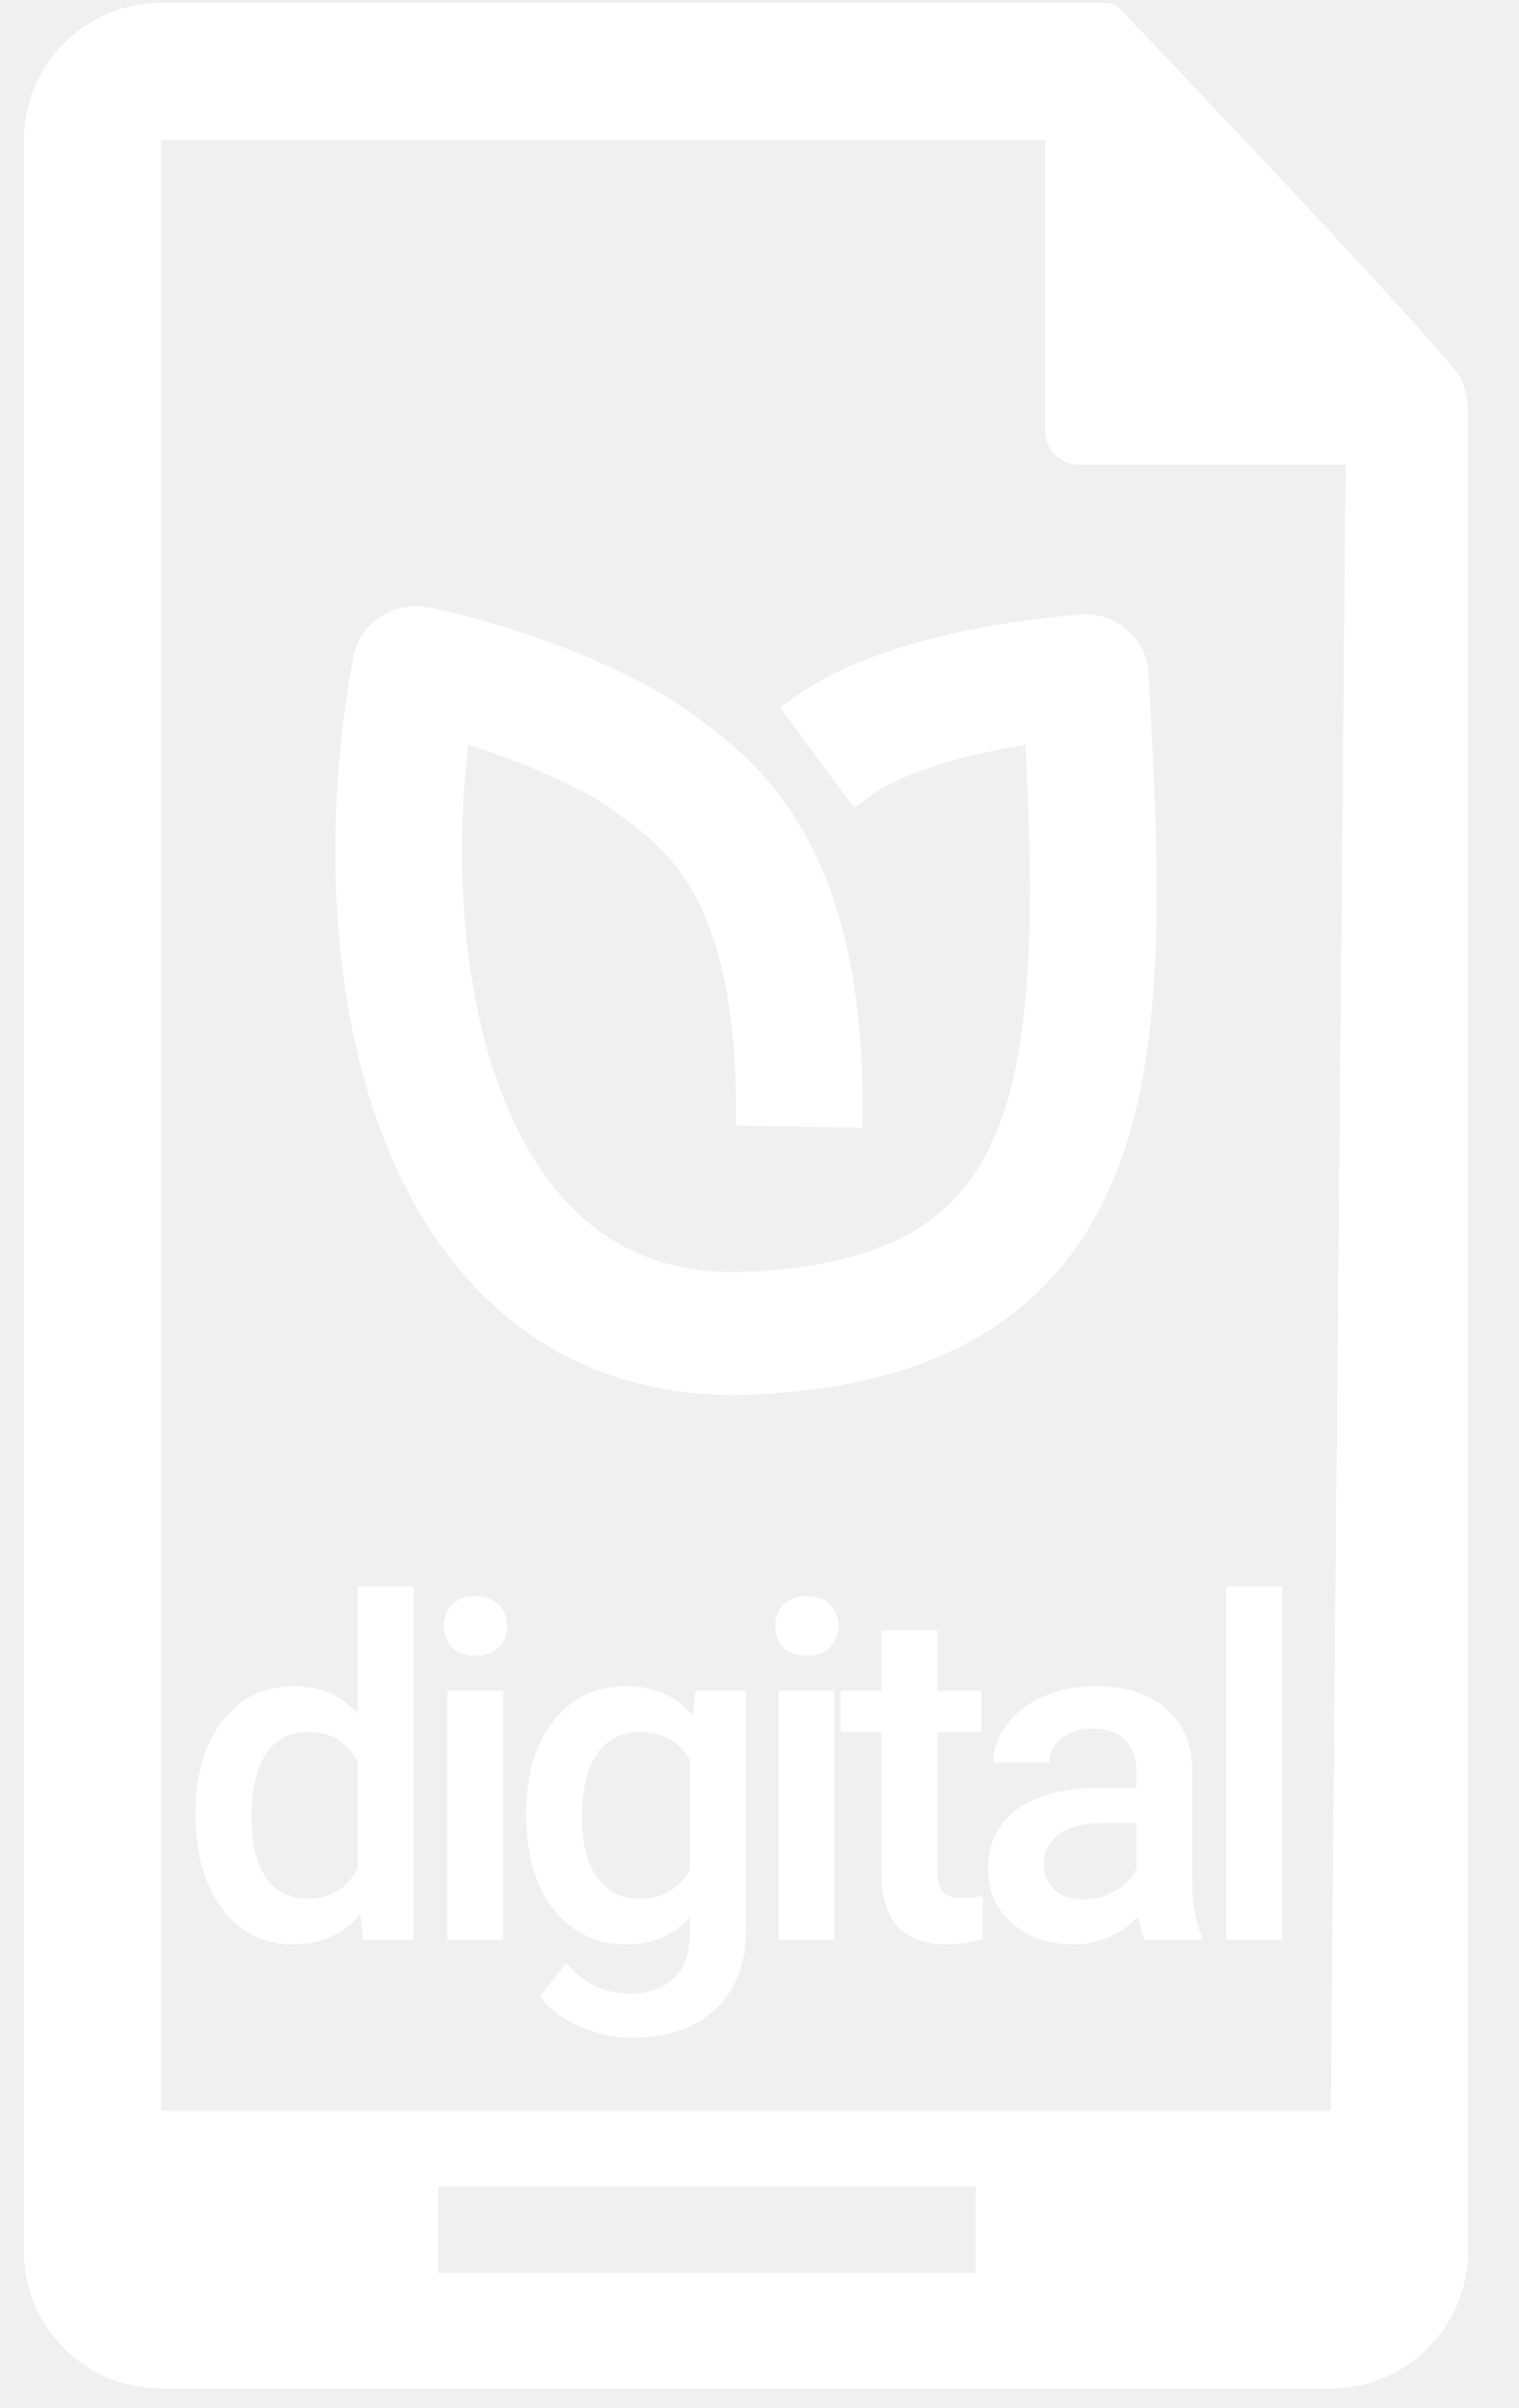
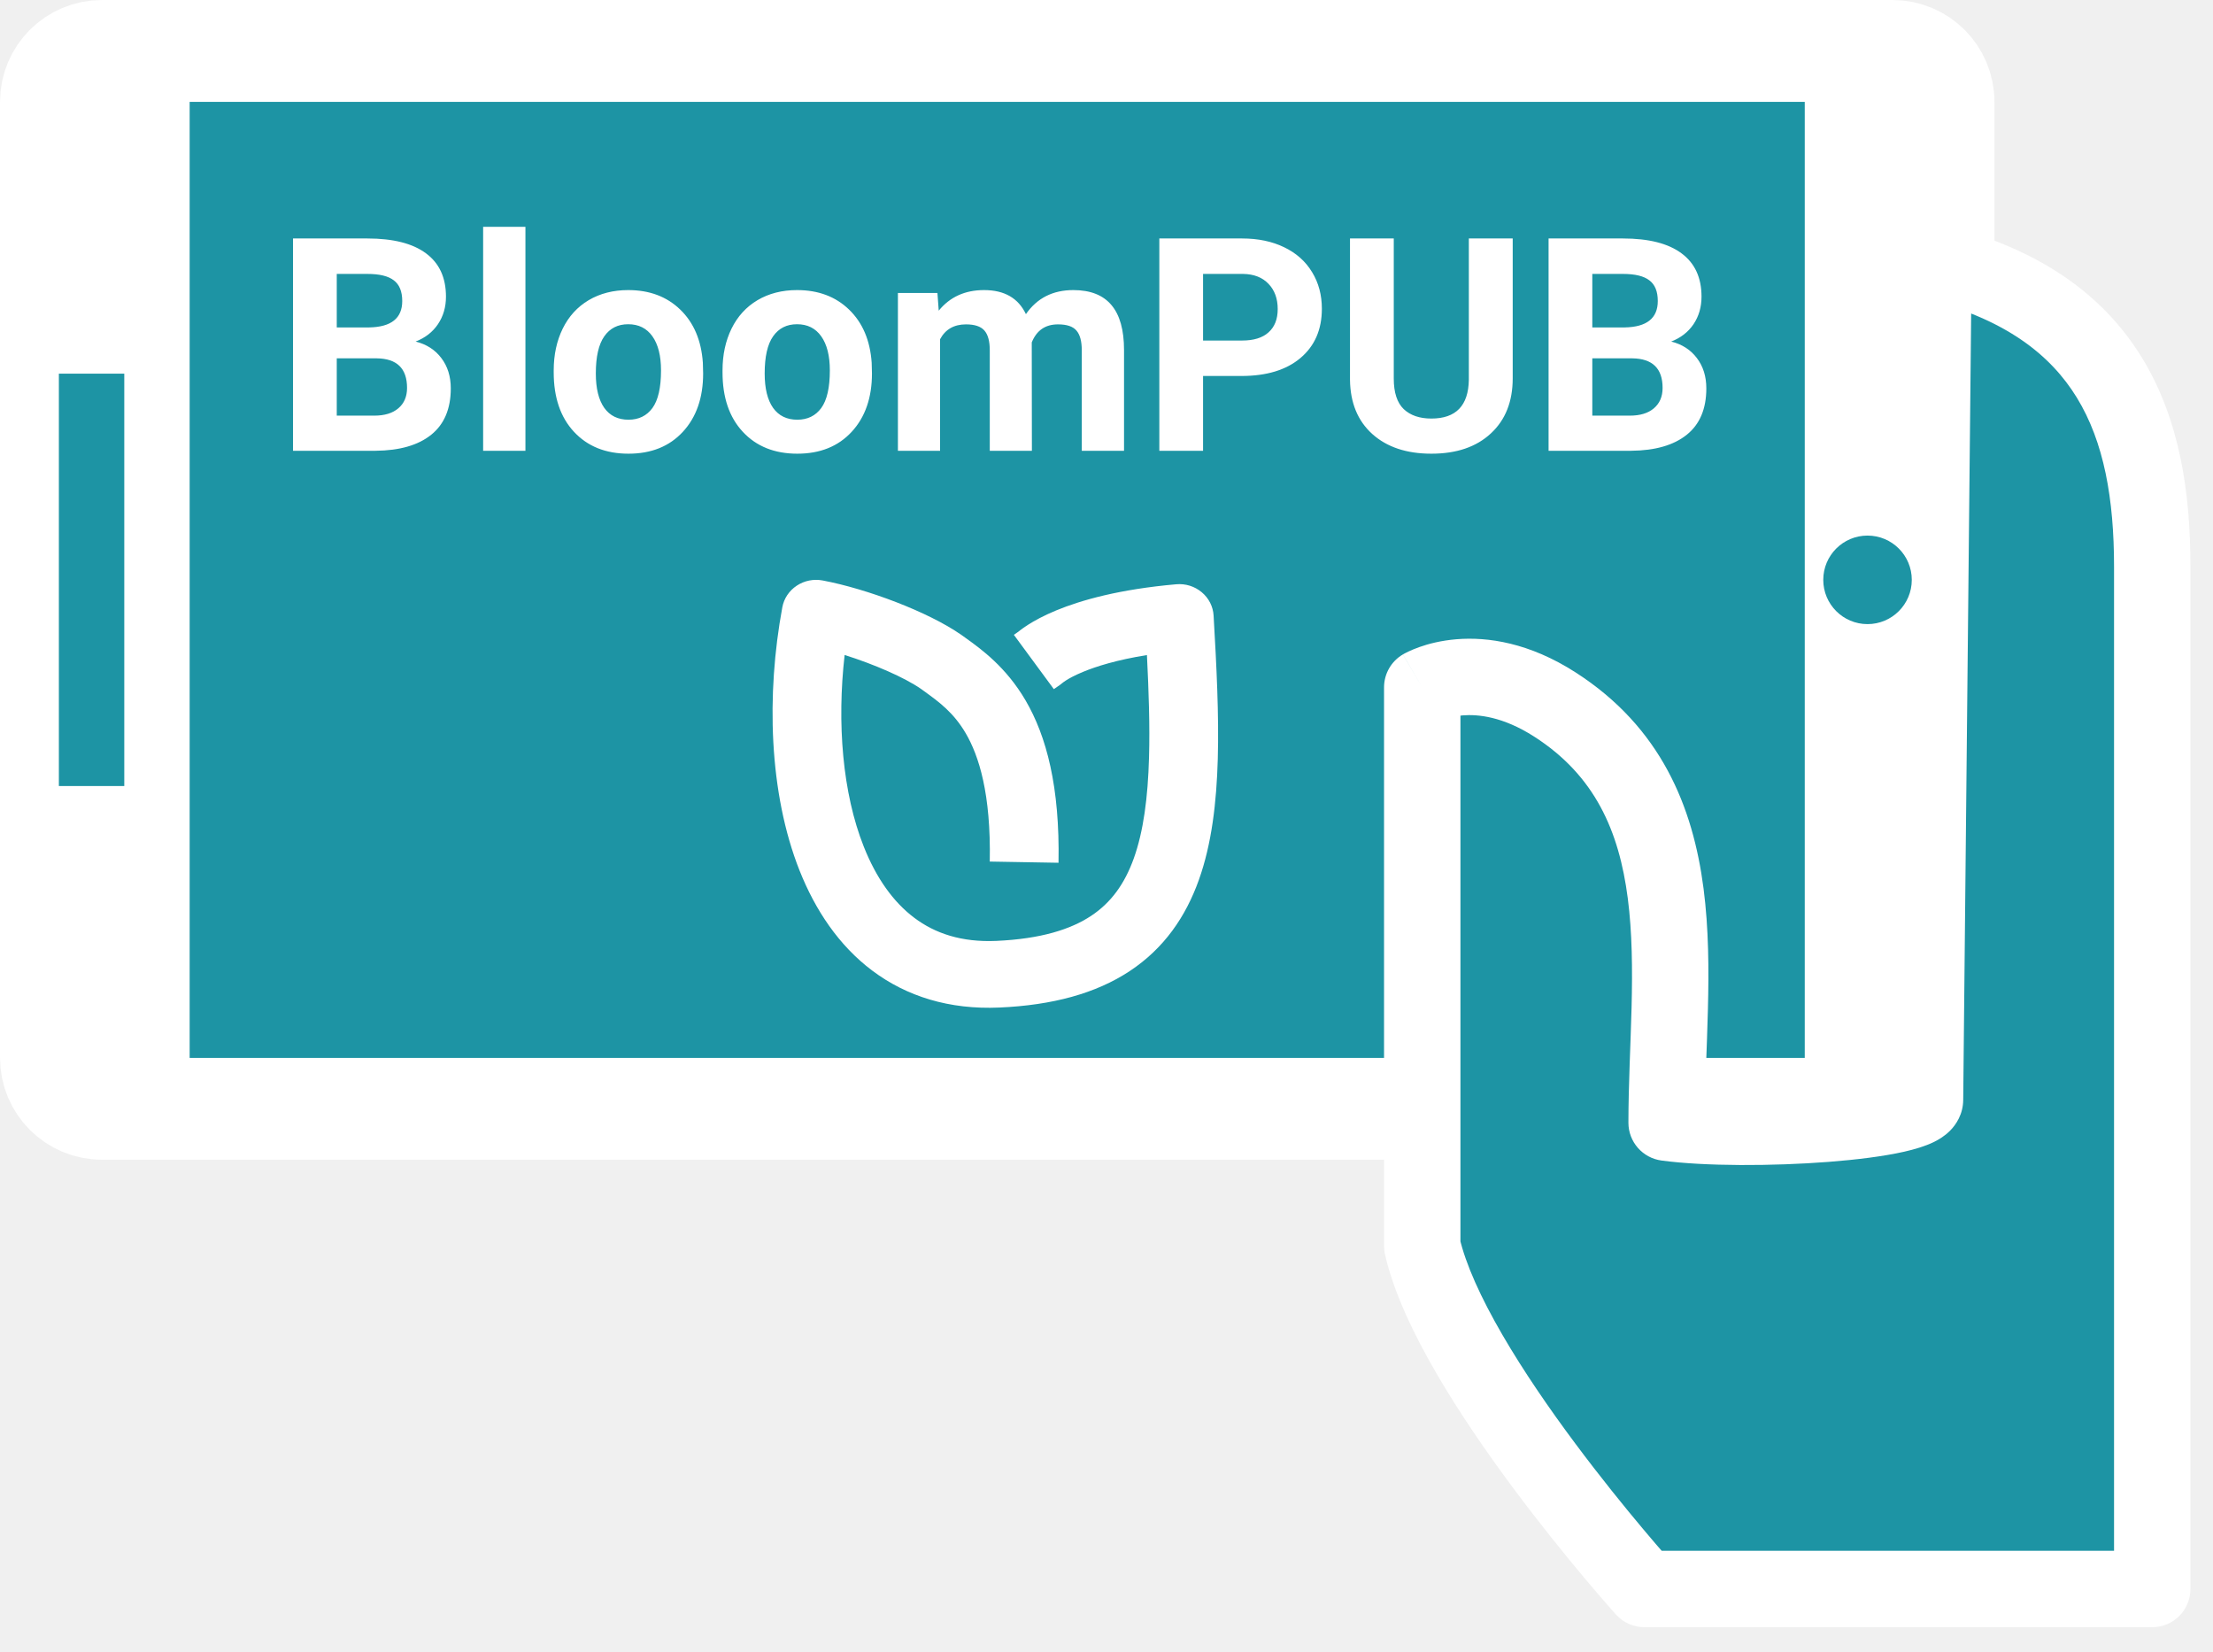
- <svg xmlns="http://www.w3.org/2000/svg" width="29" height="46" viewBox="0 0 29 46" fill="none" version="1.1" id="svg13">
-   <defs id="defs17" />
-   <mask id="path-2-inside-1" fill="white">
-     <path fill-rule="evenodd" clip-rule="evenodd" d="M20.608 8.875H25.708L25.424 40.325H15.259H3.075V2.673H19.965V8.232C19.965 8.587 20.253 8.875 20.608 8.875ZM0.461 2.673C0.461 1.229 1.631 0.059 3.075 0.059H21.12C21.225 0.059 21.322 0.097 21.395 0.174C22.167 0.983 26.786 5.83 27.836 7.123C27.97 7.288 28.038 7.612 28.038 7.825V43.009C28.038 44.453 26.868 45.623 25.424 45.623H14.25H3.075C1.631 45.623 0.461 44.453 0.461 43.009V2.673ZM18.638 41.764H8.368V43.423H18.638V41.764Z" id="path2" />
-   </mask>
-   <path fill-rule="evenodd" clip-rule="evenodd" d="M20.608 8.875H25.708L25.424 40.325H15.259H3.075V2.673H19.965V8.232C19.965 8.587 20.253 8.875 20.608 8.875ZM0.461 2.673C0.461 1.229 1.631 0.059 3.075 0.059H21.12C21.225 0.059 21.322 0.097 21.395 0.174C22.167 0.983 26.786 5.83 27.836 7.123C27.97 7.288 28.038 7.612 28.038 7.825V43.009C28.038 44.453 26.868 45.623 25.424 45.623H14.25H3.075C1.631 45.623 0.461 44.453 0.461 43.009V2.673ZM18.638 41.764H8.368V43.423H18.638V41.764Z" fill="#1D94A4" id="path5" style="fill:#ffffff;fill-opacity:1" />
-   <path d="M25.708 8.875L28.322 8.898L28.346 6.261H25.708V8.875ZM25.424 40.325V42.939H28.015L28.038 40.349L25.424 40.325ZM3.075 40.325H0.461V42.939H3.075V40.325ZM3.075 2.673V0.059H0.461V2.673H3.075ZM19.965 2.673H22.58V0.059H19.965V2.673ZM21.395 0.174L19.504 1.979L19.504 1.979L21.395 0.174ZM27.836 7.123L29.865 5.475L29.865 5.475L27.836 7.123ZM8.368 41.764V39.15H5.754V41.764H8.368ZM18.638 41.764H21.252V39.15H18.638V41.764ZM8.368 43.423H5.754V46.037H8.368V43.423ZM18.638 43.423V46.037H21.252V43.423H18.638ZM25.708 6.261H20.608V11.489H25.708V6.261ZM28.038 40.349L28.322 8.898L23.094 8.851L22.81 40.302L28.038 40.349ZM15.259 42.939H25.424V37.711H15.259V42.939ZM3.075 42.939H15.259V37.711H3.075V42.939ZM0.461 2.673V40.325H5.689V2.673H0.461ZM19.965 0.059H3.075V5.287H19.965V0.059ZM22.58 8.232V2.673H17.351V8.232H22.58ZM20.608 6.261C21.697 6.261 22.58 7.143 22.58 8.232H17.351C17.351 10.031 18.809 11.489 20.608 11.489V6.261ZM3.075 -2.556C0.188 -2.556 -2.153 -0.215 -2.153 2.673H3.075L3.075 2.673V-2.556ZM21.12 -2.556H3.075V2.673H21.12V-2.556ZM23.286 -1.631C22.689 -2.256 21.895 -2.556 21.12 -2.556V2.673C20.556 2.673 19.954 2.451 19.504 1.979L23.286 -1.631ZM29.865 5.475C28.73 4.076 24.002 -0.881 23.286 -1.632L19.504 1.979C20.332 2.847 24.843 7.583 25.806 8.77L29.865 5.475ZM30.652 7.825C30.652 7.475 30.602 7.117 30.515 6.789C30.44 6.504 30.269 5.973 29.865 5.475L25.806 8.77C25.654 8.583 25.573 8.419 25.535 8.332C25.493 8.238 25.471 8.166 25.46 8.122C25.441 8.051 25.424 7.961 25.424 7.825H30.652ZM30.652 43.009V7.825H25.424V43.009H30.652ZM25.424 48.237C28.312 48.237 30.652 45.897 30.652 43.009H25.424L25.424 43.009V48.237ZM14.25 48.237H25.424V43.009H14.25V48.237ZM3.075 48.237H14.25V43.009H3.075V48.237ZM-2.153 43.009C-2.153 45.897 0.188 48.237 3.075 48.237V43.009L3.075 43.009H-2.153ZM-2.153 2.673V43.009H3.075V2.673H-2.153ZM8.368 44.378H18.638V39.15H8.368V44.378ZM10.982 43.423V41.764H5.754V43.423H10.982ZM18.638 40.808H8.368V46.037H18.638V40.808ZM16.024 41.764V43.423H21.252V41.764H16.024Z" fill="#1D94A4" mask="url(#path-2-inside-1)" id="path7" style="fill:#ffffff;fill-opacity:1" />
-   <path fill-rule="evenodd" clip-rule="evenodd" d="M7.258 11.788C7.525 11.61 7.855 11.544 8.174 11.604C9.721 11.898 11.883 12.703 13.055 13.52C13.062 13.525 13.068 13.529 13.075 13.534C13.115 13.563 13.157 13.594 13.202 13.626C13.754 14.023 14.626 14.65 15.314 15.825C16.053 17.089 16.525 18.873 16.476 21.543L14.056 21.501C14.1 19.11 13.671 17.777 13.208 16.985C12.779 16.251 12.273 15.885 11.736 15.496C11.702 15.471 11.667 15.446 11.633 15.421C11.053 15.02 9.982 14.554 8.944 14.228C8.671 16.627 8.868 19.086 9.618 20.975C10.055 22.076 10.656 22.926 11.401 23.484C12.126 24.028 13.057 24.349 14.286 24.294C15.862 24.223 16.909 23.886 17.622 23.414C18.319 22.952 18.803 22.293 19.13 21.379C19.464 20.441 19.624 19.262 19.663 17.823C19.694 16.731 19.655 15.533 19.589 14.23C18.527 14.4 17.805 14.63 17.342 14.82C17.029 14.95 16.834 15.062 16.731 15.128C16.68 15.161 16.651 15.183 16.641 15.19C16.605 15.222 16.568 15.252 16.528 15.279L16.311 15.43L14.903 13.518L15.071 13.402C15.086 13.389 15.103 13.376 15.121 13.361C15.19 13.308 15.28 13.243 15.395 13.169C15.624 13.022 15.95 12.842 16.394 12.659C17.282 12.292 18.634 11.913 20.619 11.738C20.946 11.709 21.271 11.81 21.519 12.019C21.768 12.227 21.919 12.524 21.937 12.842C22.04 14.632 22.126 16.341 22.084 17.886C22.041 19.427 21.869 20.881 21.417 22.148C20.956 23.438 20.196 24.554 18.986 25.355C17.791 26.145 16.265 26.557 14.397 26.64C12.629 26.72 11.126 26.247 9.92 25.343C8.734 24.453 7.907 23.201 7.359 21.82C6.27 19.077 6.184 15.602 6.75 12.549C6.807 12.24 6.99 11.965 7.258 11.788Z" fill="#1D94A4" id="path9" style="fill:#ffffff;fill-opacity:1" />
-   <path d="M3.736 34.642C3.736 33.909 3.906 33.322 4.246 32.879C4.586 32.434 5.041 32.211 5.613 32.211C6.117 32.211 6.524 32.387 6.834 32.739V30.304H7.902V37.054H6.935L6.883 36.562C6.563 36.949 6.137 37.142 5.604 37.142C5.047 37.142 4.596 36.918 4.25 36.47C3.908 36.022 3.736 35.412 3.736 34.642ZM4.804 34.734C4.804 35.217 4.896 35.595 5.081 35.868C5.268 36.137 5.534 36.272 5.876 36.272C6.313 36.272 6.632 36.077 6.834 35.688V33.657C6.638 33.276 6.322 33.086 5.885 33.086C5.539 33.086 5.273 33.224 5.085 33.499C4.898 33.772 4.804 34.183 4.804 34.734ZM9.612 37.054H8.544V32.299H9.612V37.054ZM8.478 31.064C8.478 30.9 8.53 30.764 8.632 30.656C8.738 30.547 8.887 30.493 9.08 30.493C9.274 30.493 9.423 30.547 9.529 30.656C9.634 30.764 9.687 30.9 9.687 31.064C9.687 31.226 9.634 31.36 9.529 31.469C9.423 31.574 9.274 31.627 9.08 31.627C8.887 31.627 8.738 31.574 8.632 31.469C8.53 31.36 8.478 31.226 8.478 31.064ZM10.052 34.642C10.052 33.903 10.225 33.315 10.571 32.875C10.919 32.433 11.381 32.211 11.955 32.211C12.497 32.211 12.923 32.4 13.234 32.778L13.282 32.299H14.245V36.909C14.245 37.533 14.05 38.025 13.66 38.386C13.273 38.746 12.75 38.926 12.091 38.926C11.743 38.926 11.401 38.853 11.067 38.706C10.736 38.563 10.484 38.374 10.311 38.14L10.817 37.498C11.145 37.888 11.549 38.083 12.03 38.083C12.384 38.083 12.664 37.986 12.869 37.792C13.074 37.602 13.177 37.321 13.177 36.949V36.628C12.869 36.971 12.459 37.142 11.946 37.142C11.39 37.142 10.934 36.921 10.579 36.478C10.228 36.036 10.052 35.424 10.052 34.642ZM11.116 34.734C11.116 35.211 11.212 35.588 11.406 35.863C11.602 36.136 11.873 36.272 12.219 36.272C12.649 36.272 12.969 36.087 13.177 35.718V33.627C12.975 33.266 12.658 33.086 12.227 33.086C11.876 33.086 11.602 33.225 11.406 33.503C11.212 33.782 11.116 34.192 11.116 34.734ZM15.941 37.054H14.873V32.299H15.941V37.054ZM14.808 31.064C14.808 30.9 14.859 30.764 14.961 30.656C15.067 30.547 15.216 30.493 15.41 30.493C15.603 30.493 15.752 30.547 15.858 30.656C15.963 30.764 16.016 30.9 16.016 31.064C16.016 31.226 15.963 31.36 15.858 31.469C15.752 31.574 15.603 31.627 15.41 31.627C15.216 31.627 15.067 31.574 14.961 31.469C14.859 31.36 14.808 31.226 14.808 31.064ZM17.906 31.144V32.299H18.746V33.09H17.906V35.745C17.906 35.926 17.941 36.058 18.012 36.14C18.085 36.219 18.214 36.259 18.398 36.259C18.521 36.259 18.646 36.244 18.772 36.215V37.041C18.529 37.108 18.294 37.142 18.069 37.142C17.248 37.142 16.838 36.69 16.838 35.784V33.09H16.056V32.299H16.838V31.144H17.906ZM21.866 37.054C21.819 36.963 21.778 36.815 21.743 36.61C21.403 36.965 20.987 37.142 20.495 37.142C20.018 37.142 19.628 37.006 19.326 36.733C19.024 36.461 18.874 36.124 18.874 35.723C18.874 35.216 19.061 34.828 19.436 34.558C19.814 34.286 20.353 34.149 21.053 34.149H21.708V33.837C21.708 33.591 21.639 33.395 21.502 33.248C21.364 33.099 21.154 33.024 20.873 33.024C20.63 33.024 20.431 33.086 20.275 33.209C20.12 33.329 20.043 33.483 20.043 33.67H18.975C18.975 33.41 19.061 33.166 19.234 32.941C19.407 32.712 19.641 32.534 19.937 32.405C20.236 32.276 20.568 32.211 20.935 32.211C21.491 32.211 21.935 32.352 22.266 32.633C22.597 32.912 22.767 33.304 22.776 33.811V35.956C22.776 36.383 22.836 36.725 22.956 36.98V37.054H21.866ZM20.693 36.285C20.904 36.285 21.102 36.234 21.286 36.131C21.474 36.029 21.614 35.891 21.708 35.718V34.822H21.132C20.737 34.822 20.439 34.891 20.24 35.028C20.041 35.166 19.941 35.361 19.941 35.613C19.941 35.818 20.009 35.982 20.144 36.105C20.281 36.225 20.464 36.285 20.693 36.285ZM24.49 37.054H23.422V30.304H24.49V37.054Z" fill="#1D94A4" id="path11" style="fill:#ffffff;fill-opacity:1" />
+ <svg xmlns="http://www.w3.org/2000/svg" width="63" height="47" viewBox="0 0 63 47" fill="none">
+   <rect x="1.45" y="1.45" width="53.879" height="30.111" rx="1.45" fill="#1D94A4" stroke="white" stroke-width="2.899" />
+   <path d="M40.488 19.566V35.464C41.33 39.148 46.812 45.229 46.812 45.229H61.27V16.129C61.27 12.107 60.095 8.704 55.042 7.446L54.801 31.299C54.801 31.957 49.717 32.26 47.445 31.957C47.445 27.754 48.436 22.726 44.258 20.05C42.061 18.642 40.488 19.566 40.488 19.566Z" fill="#1D94A4" />
+   <path d="M40.488 19.566L39.938 18.628C39.605 18.823 39.401 19.18 39.401 19.566H40.488ZM40.488 35.464H39.401C39.401 35.545 39.41 35.627 39.428 35.706L40.488 35.464ZM46.812 45.229L46.004 45.957C46.21 46.186 46.504 46.317 46.812 46.317V45.229ZM61.27 45.229V46.317C61.871 46.317 62.358 45.83 62.358 45.229H61.27ZM55.042 7.446L55.305 6.391C54.982 6.31 54.64 6.382 54.377 6.586C54.114 6.789 53.959 7.102 53.955 7.435L55.042 7.446ZM54.801 31.299L53.714 31.288V31.299H54.801ZM47.445 31.957H46.358C46.358 32.502 46.761 32.962 47.301 33.034L47.445 31.957ZM44.258 20.05L43.672 20.965L44.258 20.05ZM39.401 19.566V35.464H41.576V19.566H39.401ZM39.428 35.706C39.675 36.786 40.24 37.969 40.891 39.09C41.552 40.227 42.342 41.368 43.094 42.378C43.848 43.39 44.573 44.282 45.109 44.921C45.378 45.241 45.6 45.498 45.756 45.676C45.834 45.765 45.895 45.835 45.937 45.882C45.958 45.906 45.975 45.924 45.986 45.937C45.992 45.943 45.996 45.948 45.999 45.951C46.001 45.953 46.002 45.955 46.003 45.956C46.003 45.956 46.003 45.956 46.004 45.957C46.004 45.957 46.004 45.957 46.004 45.957C46.004 45.957 46.004 45.957 46.812 45.229C47.619 44.501 47.62 44.501 47.62 44.501C47.62 44.501 47.62 44.501 47.62 44.501C47.619 44.501 47.619 44.501 47.619 44.501C47.619 44.5 47.618 44.5 47.617 44.498C47.615 44.496 47.611 44.492 47.606 44.487C47.597 44.476 47.582 44.46 47.563 44.438C47.525 44.395 47.467 44.33 47.394 44.245C47.246 44.077 47.033 43.83 46.775 43.522C46.257 42.906 45.56 42.048 44.838 41.079C44.114 40.108 43.376 39.038 42.772 37.998C42.159 36.943 41.722 35.984 41.548 35.221L39.428 35.706ZM46.812 46.317H61.27V44.142H46.812V46.317ZM62.358 45.229V16.129H60.183V45.229H62.358ZM53.955 7.435L53.714 31.288L55.889 31.309L56.13 7.457L53.955 7.435ZM44.845 19.134C43.54 18.298 42.359 18.122 41.46 18.196C41.02 18.233 40.662 18.327 40.404 18.419C40.276 18.465 40.171 18.51 40.093 18.547C40.054 18.566 40.021 18.582 39.995 18.596C39.983 18.603 39.971 18.609 39.962 18.614C39.957 18.617 39.952 18.62 39.948 18.622C39.947 18.623 39.945 18.624 39.943 18.625C39.942 18.626 39.941 18.626 39.94 18.627C39.94 18.627 39.939 18.627 39.939 18.627C39.938 18.628 39.938 18.628 40.488 19.566C41.039 20.503 41.038 20.504 41.038 20.504C41.037 20.504 41.037 20.504 41.036 20.505C41.036 20.505 41.035 20.505 41.034 20.506C41.033 20.507 41.032 20.507 41.03 20.508C41.028 20.509 41.026 20.511 41.024 20.512C41.021 20.514 41.018 20.515 41.017 20.515C41.016 20.516 41.019 20.515 41.027 20.511C41.044 20.503 41.079 20.487 41.132 20.468C41.239 20.43 41.411 20.382 41.639 20.363C42.076 20.328 42.78 20.394 43.672 20.965L44.845 19.134ZM48.532 31.957C48.532 30.919 48.593 29.883 48.621 28.727C48.65 27.607 48.645 26.434 48.497 25.291C48.196 22.972 47.29 20.7 44.845 19.134L43.672 20.965C45.405 22.075 46.092 23.655 46.34 25.57C46.466 26.544 46.475 27.584 46.448 28.672C46.421 29.725 46.358 30.893 46.358 31.957H48.532ZM62.358 16.129C62.358 14.033 62.056 11.942 60.978 10.183C59.877 8.384 58.053 7.075 55.305 6.391L54.78 8.501C57.085 9.075 58.375 10.096 59.124 11.319C59.898 12.581 60.183 14.203 60.183 16.129H62.358ZM53.714 31.299C53.714 30.961 53.883 30.742 53.97 30.654C54.051 30.572 54.115 30.545 54.098 30.553C54.069 30.567 53.959 30.61 53.731 30.661C53.294 30.76 52.647 30.846 51.892 30.904C50.376 31.021 48.62 31.016 47.589 30.879L47.301 33.034C48.542 33.2 50.465 33.195 52.059 33.072C52.858 33.01 53.625 32.915 54.212 32.782C54.497 32.717 54.801 32.63 55.059 32.504C55.186 32.441 55.361 32.34 55.518 32.181C55.68 32.017 55.889 31.718 55.889 31.299H53.714Z" fill="white" />
+   <path d="M8.342 12.831V6.788H10.459C11.192 6.788 11.748 6.929 12.127 7.211C12.506 7.491 12.696 7.902 12.696 8.444C12.696 8.74 12.62 9.002 12.467 9.229C12.315 9.453 12.104 9.617 11.832 9.722C12.142 9.8 12.386 9.956 12.563 10.191C12.743 10.427 12.833 10.714 12.833 11.055C12.833 11.636 12.647 12.076 12.277 12.374C11.906 12.673 11.377 12.825 10.691 12.831H8.342ZM9.587 10.2V11.831H10.654C10.947 11.831 11.175 11.762 11.339 11.623C11.505 11.482 11.588 11.289 11.588 11.042C11.588 10.489 11.301 10.208 10.729 10.2H9.587ZM9.587 9.32H10.509C11.137 9.309 11.451 9.058 11.451 8.569C11.451 8.295 11.37 8.098 11.21 7.979C11.052 7.857 10.802 7.797 10.459 7.797H9.587V9.32ZM14.958 12.831H13.754V6.456H14.958V12.831ZM15.763 10.544C15.763 10.099 15.849 9.702 16.02 9.353C16.192 9.004 16.438 8.735 16.759 8.544C17.083 8.353 17.458 8.257 17.884 8.257C18.49 8.257 18.984 8.443 19.366 8.813C19.75 9.184 19.965 9.688 20.009 10.324L20.017 10.631C20.017 11.32 19.825 11.874 19.44 12.291C19.056 12.707 18.54 12.914 17.892 12.914C17.245 12.914 16.727 12.707 16.34 12.291C15.955 11.877 15.763 11.312 15.763 10.598V10.544ZM16.962 10.631C16.962 11.057 17.043 11.384 17.203 11.611C17.364 11.835 17.593 11.947 17.892 11.947C18.183 11.947 18.41 11.836 18.573 11.615C18.736 11.391 18.818 11.034 18.818 10.544C18.818 10.126 18.736 9.803 18.573 9.573C18.41 9.343 18.18 9.229 17.884 9.229C17.59 9.229 17.364 9.343 17.203 9.573C17.043 9.8 16.962 10.153 16.962 10.631ZM20.569 10.544C20.569 10.099 20.655 9.702 20.826 9.353C20.998 9.004 21.244 8.735 21.565 8.544C21.889 8.353 22.264 8.257 22.69 8.257C23.296 8.257 23.79 8.443 24.172 8.813C24.556 9.184 24.771 9.688 24.815 10.324L24.823 10.631C24.823 11.32 24.631 11.874 24.246 12.291C23.862 12.707 23.346 12.914 22.698 12.914C22.051 12.914 21.533 12.707 21.146 12.291C20.761 11.877 20.569 11.312 20.569 10.598V10.544ZM21.769 10.631C21.769 11.057 21.849 11.384 22.009 11.611C22.17 11.835 22.399 11.947 22.698 11.947C22.989 11.947 23.216 11.836 23.379 11.615C23.542 11.391 23.624 11.034 23.624 10.544C23.624 10.126 23.542 9.803 23.379 9.573C23.216 9.343 22.986 9.229 22.69 9.229C22.397 9.229 22.17 9.343 22.009 9.573C21.849 9.8 21.769 10.153 21.769 10.631ZM26.687 8.34L26.724 8.843C27.042 8.452 27.473 8.257 28.015 8.257C28.593 8.257 28.99 8.486 29.206 8.942C29.521 8.486 29.971 8.257 30.555 8.257C31.042 8.257 31.404 8.4 31.642 8.685C31.88 8.967 31.999 9.393 31.999 9.963V12.831H30.796V9.967C30.796 9.713 30.746 9.527 30.646 9.411C30.547 9.292 30.371 9.233 30.119 9.233C29.759 9.233 29.51 9.404 29.372 9.747L29.376 12.831H28.177V9.971C28.177 9.711 28.126 9.523 28.023 9.407C27.921 9.291 27.747 9.233 27.5 9.233C27.16 9.233 26.914 9.374 26.762 9.656V12.831H25.562V8.34H26.687ZM34.249 10.702V12.831H33.004V6.788H35.361C35.815 6.788 36.213 6.871 36.556 7.037C36.902 7.203 37.168 7.44 37.353 7.747C37.539 8.051 37.631 8.398 37.631 8.789C37.631 9.381 37.428 9.848 37.021 10.191C36.617 10.532 36.057 10.702 35.34 10.702H34.249ZM34.249 9.693H35.361C35.69 9.693 35.941 9.616 36.112 9.461C36.287 9.306 36.374 9.085 36.374 8.797C36.374 8.501 36.287 8.261 36.112 8.079C35.938 7.896 35.697 7.802 35.39 7.797H34.249V9.693ZM43.064 6.788V10.768C43.064 11.43 42.857 11.953 42.442 12.337C42.029 12.722 41.465 12.914 40.748 12.914C40.043 12.914 39.482 12.727 39.067 12.354C38.652 11.98 38.441 11.467 38.432 10.814V6.788H39.678V10.777C39.678 11.172 39.772 11.461 39.96 11.644C40.151 11.824 40.413 11.914 40.748 11.914C41.448 11.914 41.804 11.546 41.815 10.81V6.788H43.064ZM44.085 12.831V6.788H46.202C46.935 6.788 47.491 6.929 47.87 7.211C48.249 7.491 48.439 7.902 48.439 8.444C48.439 8.74 48.363 9.002 48.211 9.229C48.059 9.453 47.847 9.617 47.576 9.722C47.886 9.8 48.129 9.956 48.306 10.191C48.486 10.427 48.576 10.714 48.576 11.055C48.576 11.636 48.391 12.076 48.02 12.374C47.649 12.673 47.12 12.825 46.434 12.831H44.085ZM45.33 10.2V11.831H46.397C46.69 11.831 46.919 11.762 47.082 11.623C47.248 11.482 47.331 11.289 47.331 11.042C47.331 10.489 47.044 10.208 46.472 10.2H45.33ZM45.33 9.32H46.252C46.88 9.309 47.194 9.058 47.194 8.569C47.194 8.295 47.114 8.098 46.953 7.979C46.795 7.857 46.545 7.797 46.202 7.797H45.33V9.32Z" fill="white" />
+   <path fill-rule="evenodd" clip-rule="evenodd" d="M22.682 16.671C22.898 16.527 23.165 16.474 23.422 16.523C24.673 16.76 26.421 17.411 27.368 18.072C27.374 18.075 27.379 18.079 27.384 18.083C27.417 18.107 27.451 18.131 27.487 18.157C27.934 18.478 28.639 18.985 29.195 19.935C29.793 20.957 30.174 22.4 30.134 24.558L28.177 24.524C28.213 22.591 27.867 21.513 27.493 20.873C27.145 20.28 26.736 19.983 26.302 19.669C26.274 19.649 26.247 19.629 26.219 19.609C25.75 19.284 24.884 18.908 24.045 18.644C23.824 20.583 23.983 22.572 24.59 24.099C24.943 24.989 25.429 25.676 26.031 26.127C26.617 26.567 27.37 26.826 28.364 26.782C29.638 26.725 30.484 26.452 31.061 26.07C31.625 25.697 32.016 25.165 32.28 24.425C32.55 23.667 32.679 22.714 32.711 21.55C32.736 20.668 32.704 19.699 32.651 18.646C31.793 18.783 31.208 18.969 30.835 19.123C30.582 19.227 30.424 19.318 30.34 19.372C30.299 19.398 30.276 19.416 30.268 19.422C30.239 19.448 30.208 19.472 30.177 19.494L30.001 19.616L28.863 18.07L28.998 17.976C29.011 17.966 29.024 17.955 29.039 17.943C29.095 17.9 29.167 17.847 29.26 17.788C29.446 17.669 29.709 17.524 30.068 17.375C30.786 17.079 31.879 16.772 33.484 16.631C33.748 16.607 34.011 16.689 34.212 16.858C34.413 17.026 34.535 17.266 34.549 17.523C34.633 18.971 34.703 20.352 34.668 21.602C34.633 22.847 34.495 24.023 34.129 25.047C33.757 26.09 33.142 26.992 32.163 27.64C31.197 28.279 29.964 28.612 28.454 28.679C27.024 28.743 25.809 28.361 24.834 27.63C23.875 26.911 23.207 25.898 22.763 24.782C21.883 22.565 21.814 19.755 22.271 17.287C22.317 17.036 22.465 16.814 22.682 16.671Z" fill="white" />
+   <rect x="1.676" y="1.959" width="3.723" height="29.093" fill="white" />
+   <rect x="51.378" y="1.959" width="3.723" height="29.093" fill="white" />
+   <rect x="1.676" y="10.636" width="1.862" height="11.738" fill="#1D94A4" />
+   <circle cx="53.165" cy="16.505" r="1.26" fill="#1D94A4" />
</svg>
